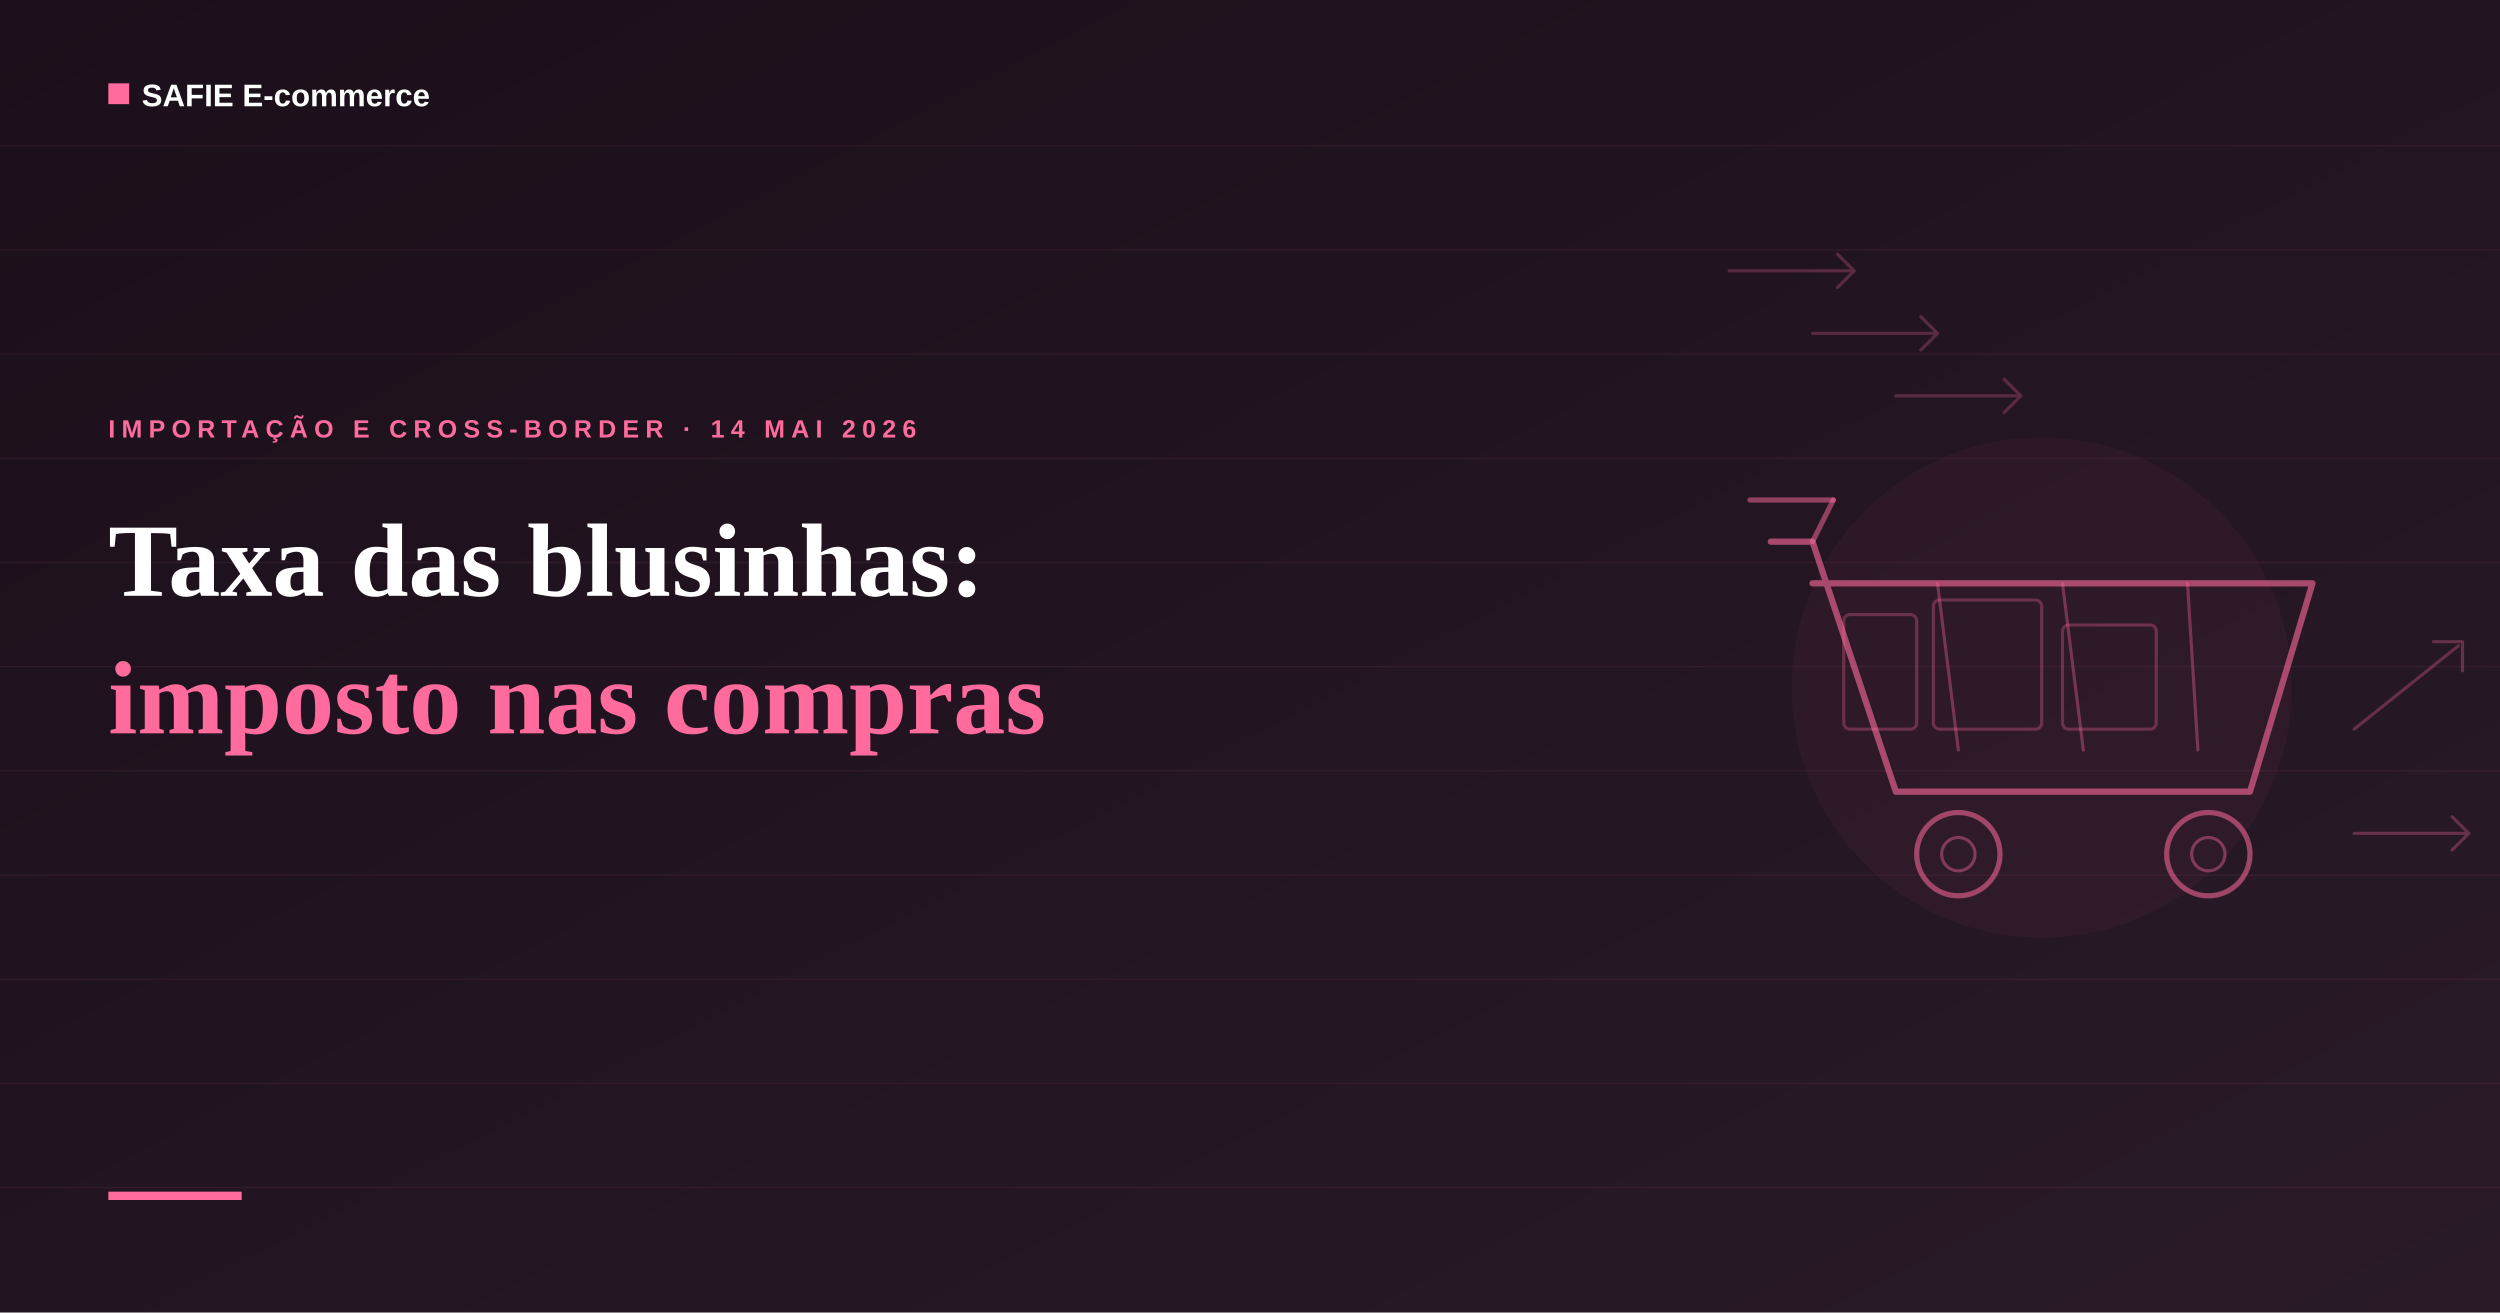
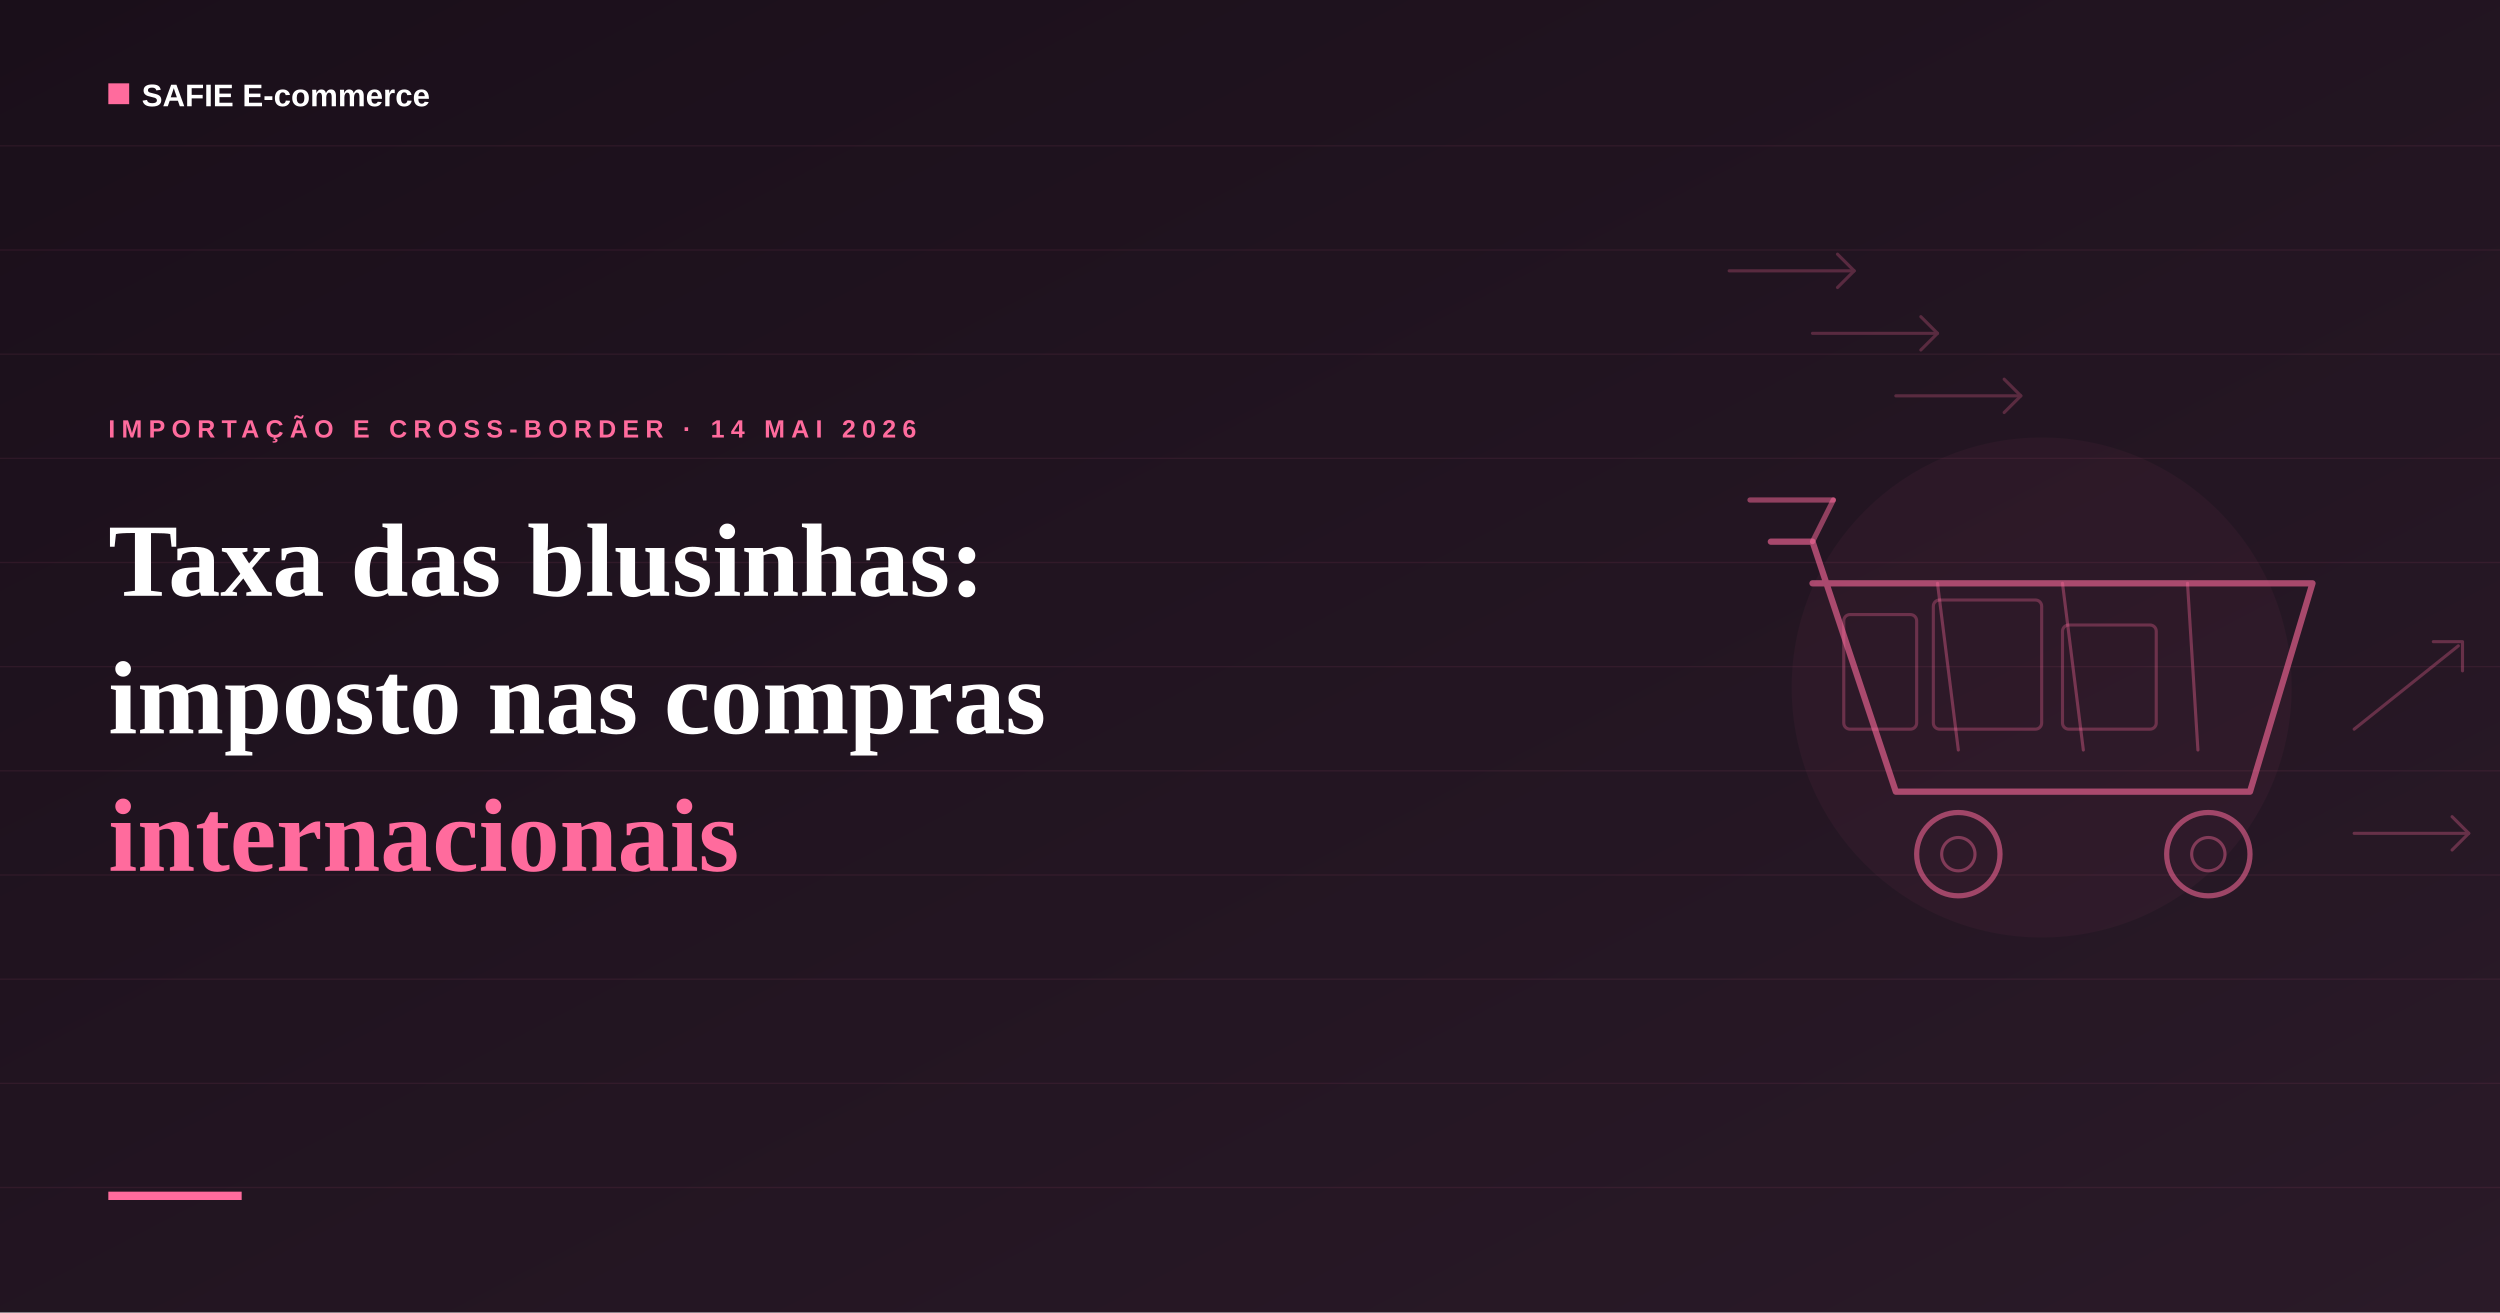
<svg xmlns="http://www.w3.org/2000/svg" viewBox="0 0 1200 630" width="1200" height="630">
  <defs>
    <linearGradient id="bg-grad" x1="0%" y1="0%" x2="100%" y2="100%">
      <stop offset="0%" stop-color="#1a0f1a" />
      <stop offset="100%" stop-color="#2a1a28" />
    </linearGradient>
  </defs>
  <rect width="1200" height="630" fill="url(#bg-grad)" />
  <g stroke="#ff6b9d" stroke-width="0.6" opacity="0.08">
    <line x1="0" y1="70" x2="1200" y2="70" />
    <line x1="0" y1="120" x2="1200" y2="120" />
    <line x1="0" y1="170" x2="1200" y2="170" />
    <line x1="0" y1="220" x2="1200" y2="220" />
    <line x1="0" y1="270" x2="1200" y2="270" />
    <line x1="0" y1="320" x2="1200" y2="320" />
    <line x1="0" y1="370" x2="1200" y2="370" />
    <line x1="0" y1="420" x2="1200" y2="420" />
    <line x1="0" y1="470" x2="1200" y2="470" />
    <line x1="0" y1="520" x2="1200" y2="520" />
    <line x1="0" y1="570" x2="1200" y2="570" />
  </g>
  <g stroke="#ff6b9d" stroke-width="1.5" opacity="0.25" fill="none" stroke-linecap="round" stroke-linejoin="round">
    <line x1="830" y1="130" x2="890" y2="130" />
    <polyline points="882,122 890,130 882,138" />
    <line x1="870" y1="160" x2="930" y2="160" />
    <polyline points="922,152 930,160 922,168" />
    <line x1="910" y1="190" x2="970" y2="190" />
    <polyline points="962,182 970,190 962,198" />
  </g>
  <g stroke="#ff6b9d" fill="none" stroke-linecap="round" stroke-linejoin="round">
    <path d="M 850 260 L 870 260 L 910 380 L 1080 380 L 1110 280 L 870 280" stroke-width="3" opacity="0.6" />
    <line x1="840" y1="240" x2="880" y2="240" stroke-width="2.5" opacity="0.5" />
    <line x1="880" y1="240" x2="870" y2="260" stroke-width="2.5" opacity="0.5" />
    <line x1="930" y1="280" x2="940" y2="360" stroke-width="1.5" opacity="0.35" />
    <line x1="990" y1="280" x2="1000" y2="360" stroke-width="1.5" opacity="0.35" />
    <line x1="1050" y1="280" x2="1055" y2="360" stroke-width="1.5" opacity="0.35" />
    <circle cx="940" cy="410" r="20" stroke-width="2.5" opacity="0.55" />
    <circle cx="940" cy="410" r="8" stroke-width="1.5" opacity="0.4" />
    <circle cx="1060" cy="410" r="20" stroke-width="2.5" opacity="0.55" />
    <circle cx="1060" cy="410" r="8" stroke-width="1.5" opacity="0.4" />
    <rect x="885" y="295" width="35" height="55" rx="3" stroke-width="1.5" opacity="0.3" />
    <rect x="928" y="288" width="52" height="62" rx="3" stroke-width="1.5" opacity="0.3" />
    <rect x="990" y="300" width="45" height="50" rx="3" stroke-width="1.5" opacity="0.3" />
  </g>
  <circle cx="980" cy="330" r="120" fill="#ff6b9d" opacity="0.04" />
  <g stroke="#ff6b9d" stroke-width="1.5" opacity="0.3" fill="none" stroke-linecap="round">
    <line x1="1130" y1="350" x2="1180" y2="310" />
    <polyline points="1168,308 1182,308 1182,322" stroke-linejoin="round" />
    <line x1="1130" y1="400" x2="1185" y2="400" />
    <polyline points="1177,392 1185,400 1177,408" stroke-linejoin="round" />
  </g>
  <rect x="52" y="40" width="10" height="10" fill="#ff6b9d" />
  <text x="68" y="51" fill="#ffffff" font-family="'DM Sans', Arial, sans-serif" font-size="15" font-weight="600">SAFIE E-commerce</text>
  <text x="52" y="210" fill="#ff6b9d" font-family="'DM Sans', Arial, sans-serif" font-size="12" font-weight="600" letter-spacing="3">IMPORTAÇÃO E CROSS-BORDER · 14 MAI 2026</text>
  <text x="52" y="286" fill="#ffffff" font-family="Georgia, 'Times New Roman', serif" font-size="50" font-weight="700">Taxa das blusinhas:</text>
-   <text x="52" y="352" fill="#ff6b9d" font-family="Georgia, 'Times New Roman', serif" font-size="50" font-weight="700">imposto nas compras</text>
-   <text x="52" y="418" fill="#ff6b9d" font-family="Georgia, 'Times New Roman', serif" font-size="50" font-weight="700" />
+   <text x="52" y="352" fill="#ffffff" font-family="Georgia, 'Times New Roman', serif" font-size="50" font-weight="700">imposto nas compras</text>
+   <text x="52" y="418" fill="#ff6b9d" font-family="Georgia, 'Times New Roman', serif" font-size="50" font-weight="700">internacionais</text>
  <rect x="52" y="572" width="64" height="4" fill="#ff6b9d" />
</svg>
